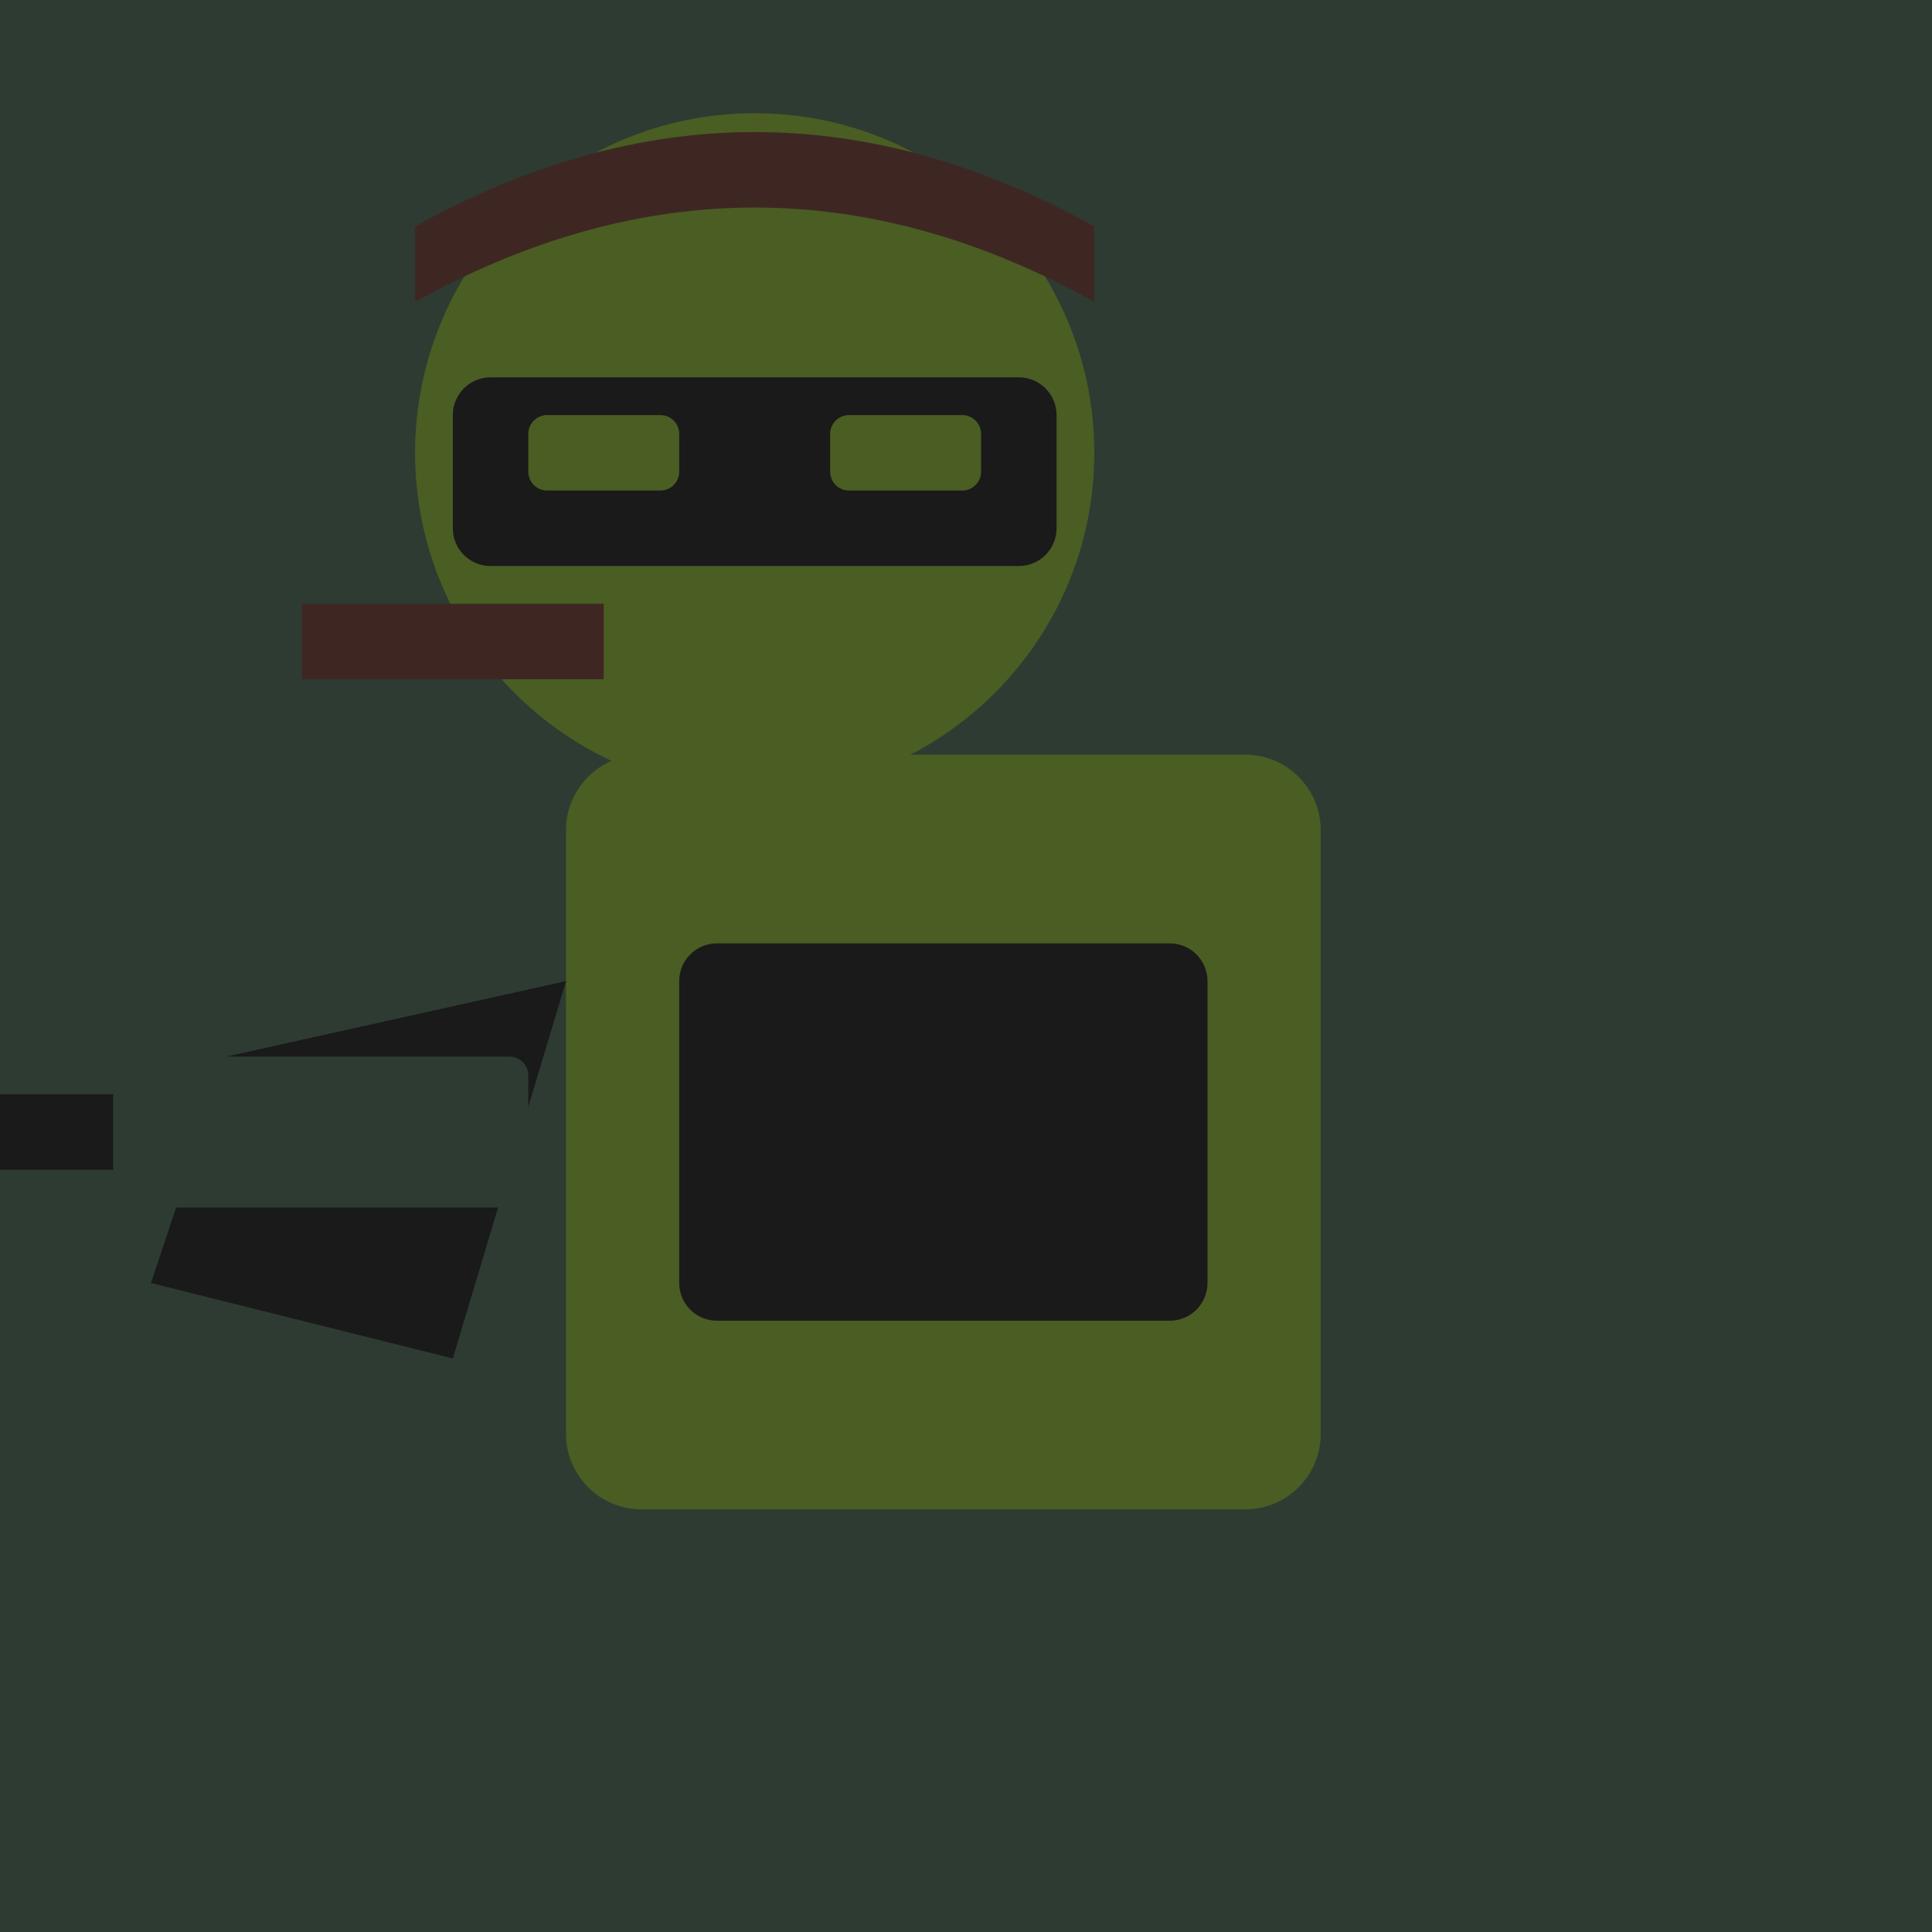
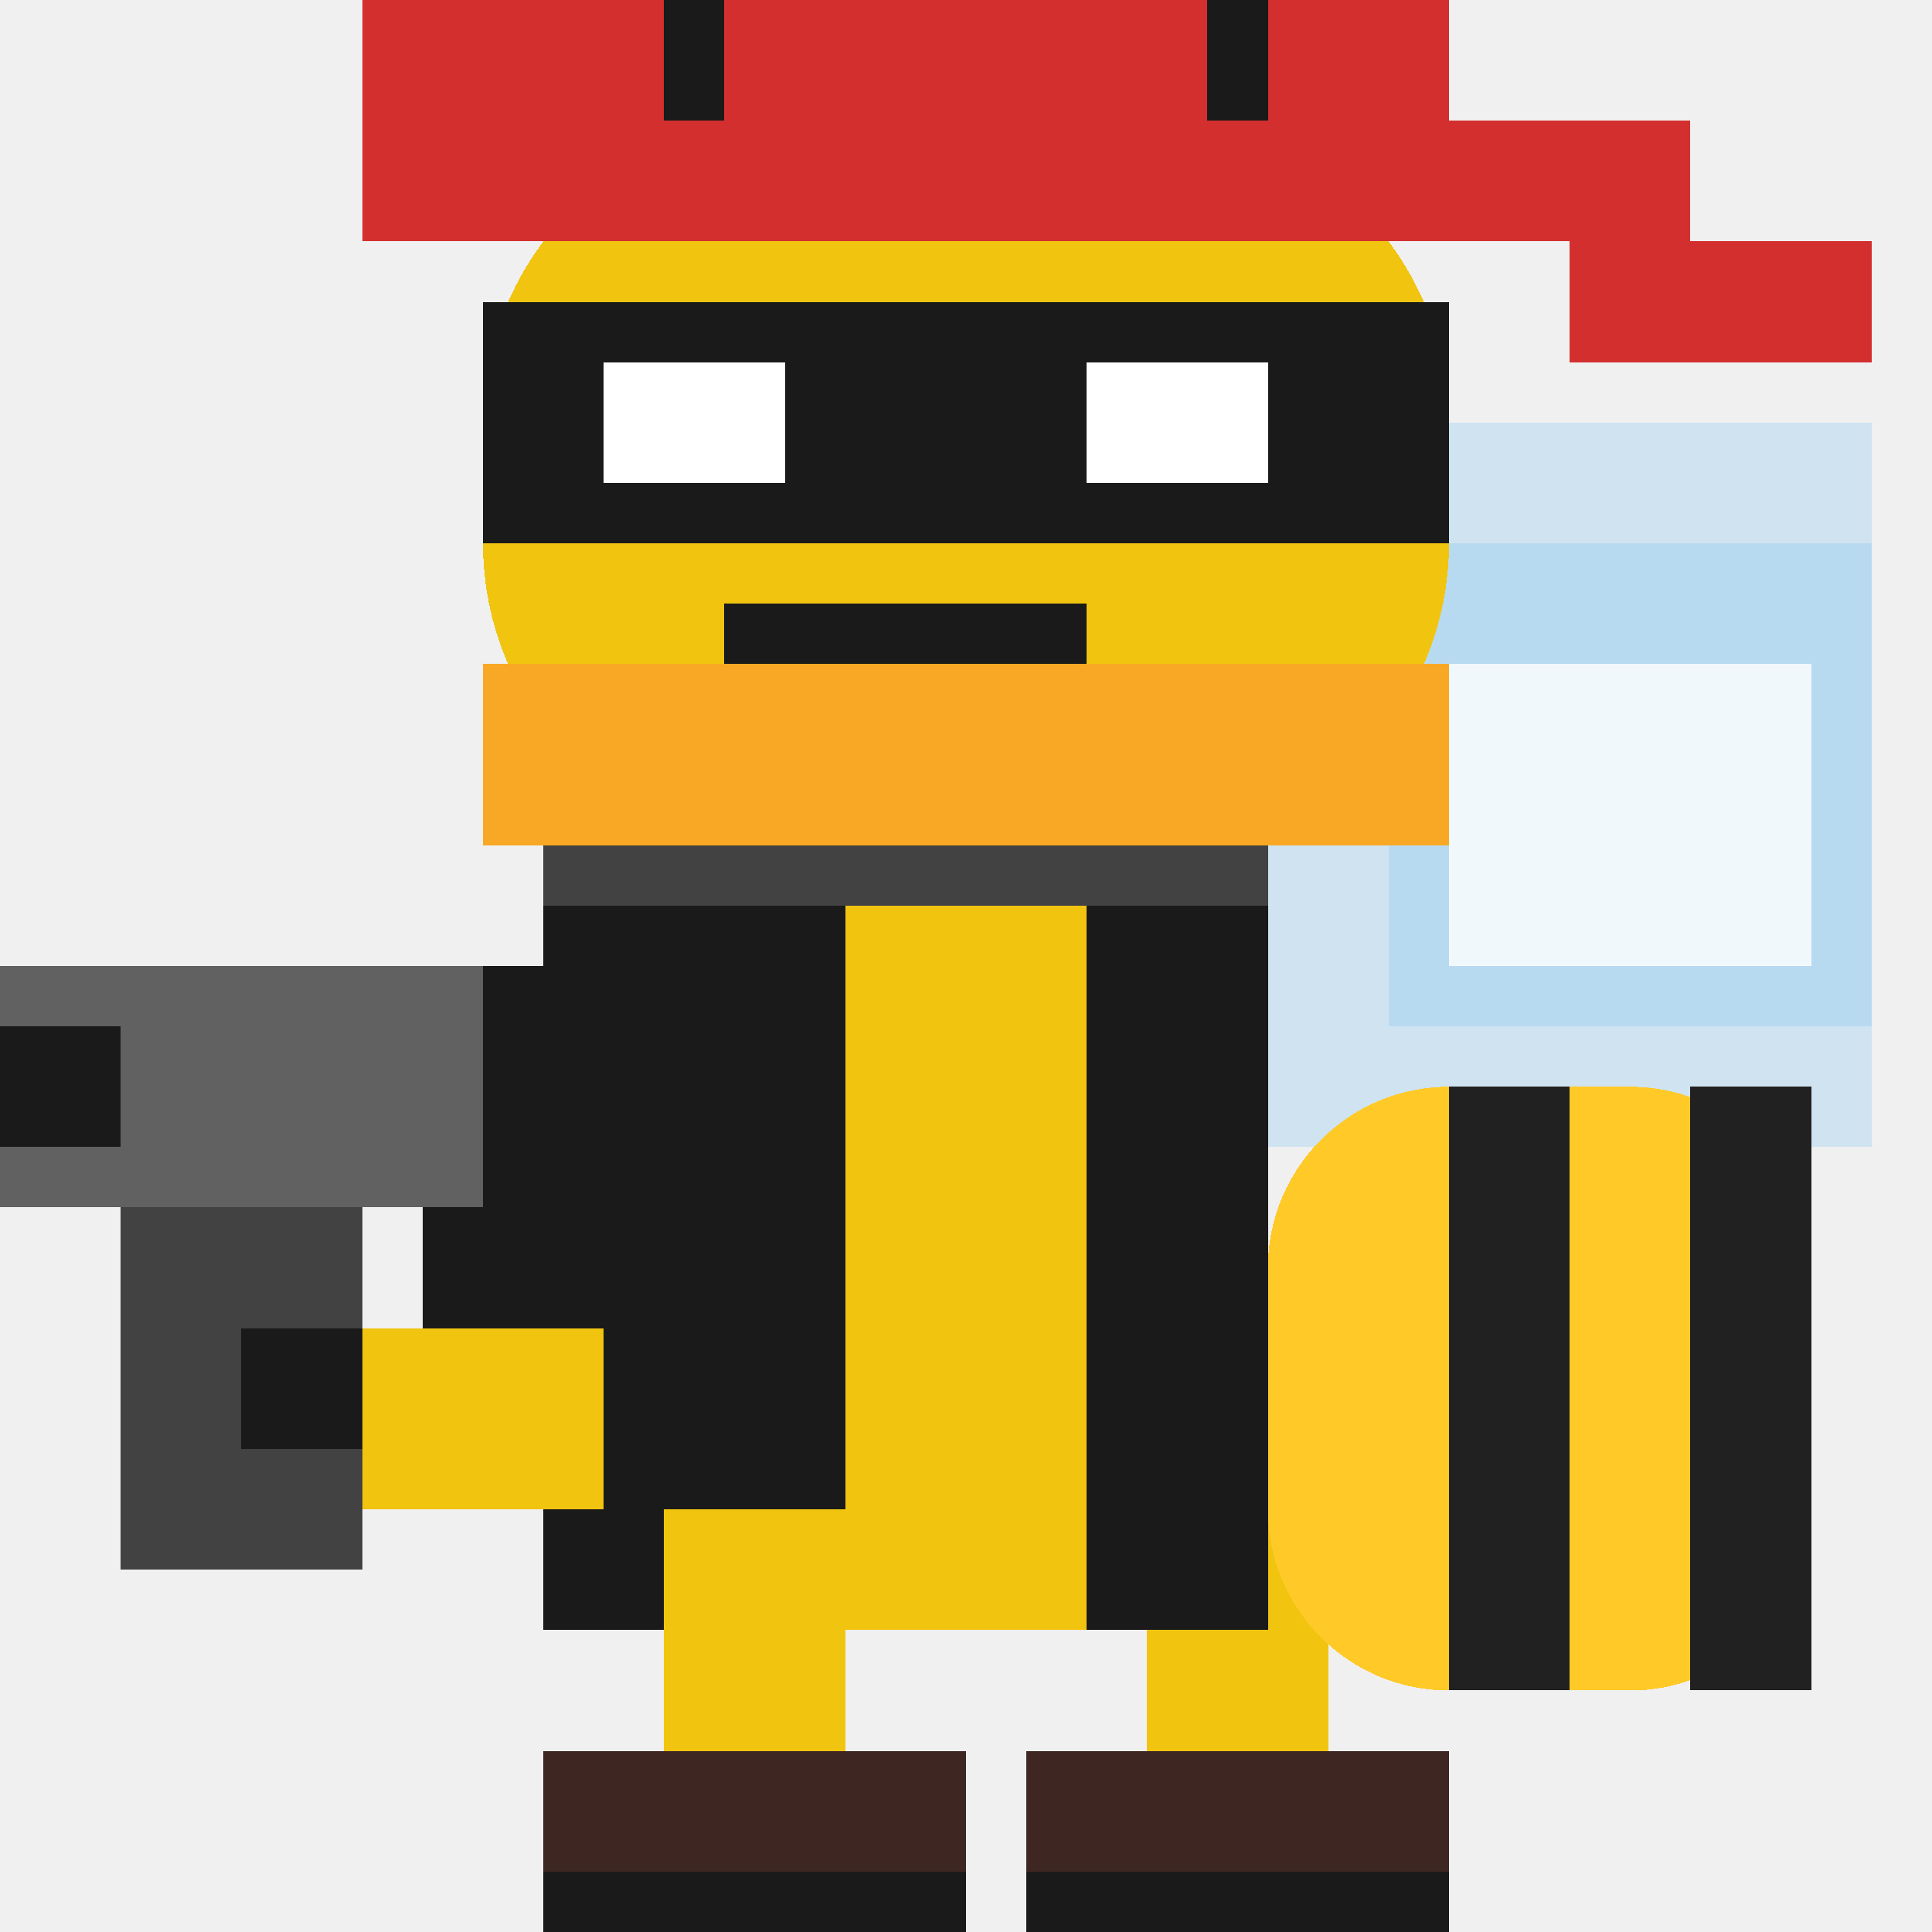
- <svg xmlns="http://www.w3.org/2000/svg" width="512" height="512" viewBox="0 0 512 512">
-   <rect width="512" height="512" fill="#2E3B32" />
-   <rect x="150" y="200" width="200" height="200" rx="20" fill="#4A5D23" />
-   <rect x="180" y="250" width="140" height="100" rx="10" fill="#1A1A1A" />
-   <circle cx="200" cy="120" r="90" fill="#4A5D23" />
-   <path d="M 110 60 Q 200 10 290 60 L 290 80 Q 200 30 110 80 Z" fill="#3E2723" />
-   <rect x="120" y="100" width="160" height="50" rx="10" fill="#1A1A1A" />
-   <rect x="140" y="110" width="40" height="20" rx="5" fill="#4A5D23" />
-   <rect x="220" y="110" width="40" height="20" rx="5" fill="#4A5D23" />
-   <rect x="80" y="160" width="80" height="20" fill="#3E2723" />
-   <path d="M 150 260 L 60 280 L 40 340 L 120 360" fill="#1A1A1A" />
-   <rect x="20" y="280" width="120" height="40" rx="5" fill="#2E3B32" />
-   <rect x="0" y="290" width="30" height="20" fill="#1A1A1A" />
+ <svg xmlns="http://www.w3.org/2000/svg" width="512" height="512" viewBox="0 0 64 64" shape-rendering="crispEdges">
+   <rect x="42" y="14" width="20" height="24" fill="#AED6F1" opacity="0.5" />
+   <rect x="46" y="18" width="16" height="16" fill="#AED6F1" opacity="0.7" />
+   <rect x="48" y="22" width="12" height="10" fill="#FFFFFF" opacity="0.8" />
+   <rect x="38" y="50" width="6" height="12" fill="#F1C40F" />
+   <rect x="34" y="58" width="14" height="6" fill="#3E2723" />
+   <rect x="34" y="62" width="14" height="2" fill="#1A1A1A" />
+   <rect x="42" y="36" width="18" height="20" rx="6" fill="#FFCA28" />
+   <rect x="48" y="36" width="4" height="20" fill="#212121" />
+   <rect x="56" y="36" width="4" height="20" fill="#212121" />
+   <rect x="18" y="26" width="24" height="28" fill="#1A1A1A" />
+   <rect x="28" y="26" width="8" height="28" fill="#F1C40F" />
+   <rect x="18" y="26" width="24" height="4" fill="#424242" />
+   <rect x="22" y="50" width="6" height="12" fill="#F1C40F" />
+   <rect x="18" y="58" width="14" height="6" fill="#3E2723" />
+   <rect x="18" y="62" width="14" height="2" fill="#1A1A1A" />
+   <rect x="14" y="32" width="6" height="14" fill="#1A1A1A" />
+   <rect x="12" y="44" width="8" height="6" fill="#F1C40F" />
+   <rect x="0" y="32" width="16" height="8" fill="#616161" />
+   <rect x="0" y="34" width="4" height="4" fill="#1A1A1A" />
+   <rect x="4" y="40" width="8" height="12" fill="#424242" />
+   <rect x="8" y="44" width="4" height="4" fill="#1A1A1A" />
+   <rect x="16" y="4" width="32" height="24" rx="10" fill="#F1C40F" />
+   <rect x="16" y="22" width="32" height="6" fill="#F9A825" />
+   <rect x="12" y="0" width="36" height="8" fill="#D32F2F" />
+   <rect x="44" y="4" width="12" height="4" fill="#D32F2F" />
+   <rect x="52" y="8" width="10" height="4" fill="#D32F2F" />
+   <rect x="16" y="10" width="32" height="8" fill="#1A1A1A" />
+   <rect x="20" y="12" width="6" height="4" fill="#FFFFFF" />
+   <rect x="36" y="12" width="6" height="4" fill="#FFFFFF" />
+   <rect x="24" y="20" width="12" height="2" fill="#1A1A1A" />
+   <rect x="22" y="-2" width="2" height="6" fill="#1A1A1A" />
+   <rect x="20" y="-4" width="6" height="2" fill="#1A1A1A" />
+   <rect x="40" y="-2" width="2" height="6" fill="#1A1A1A" />
+   <rect x="38" y="-4" width="6" height="2" fill="#1A1A1A" />
</svg>
